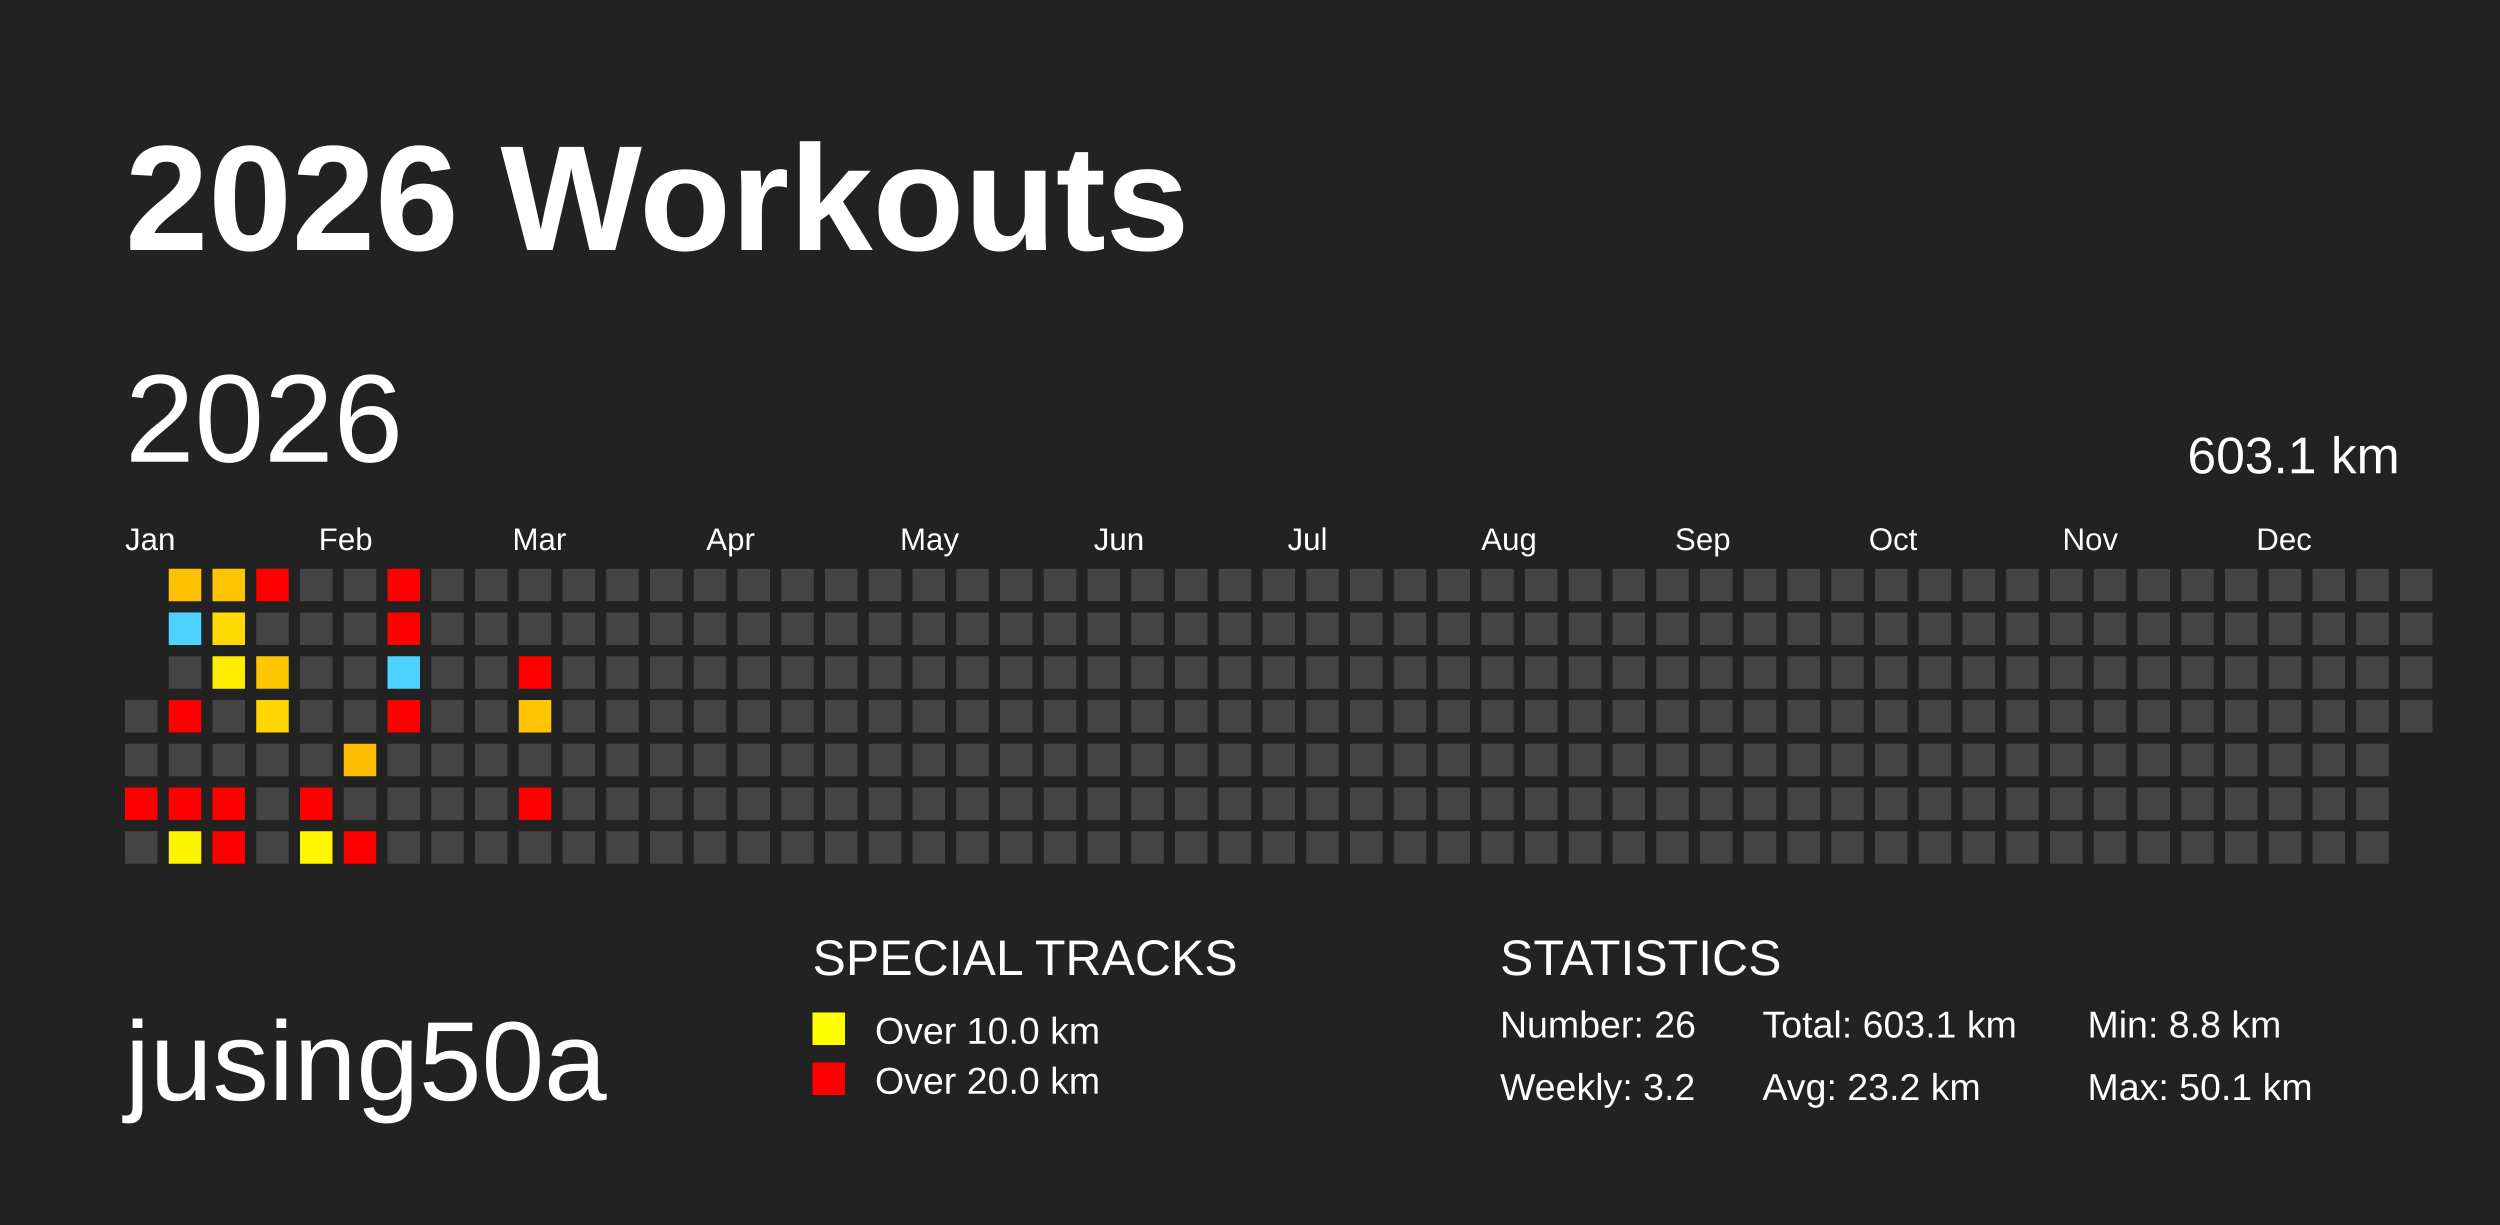
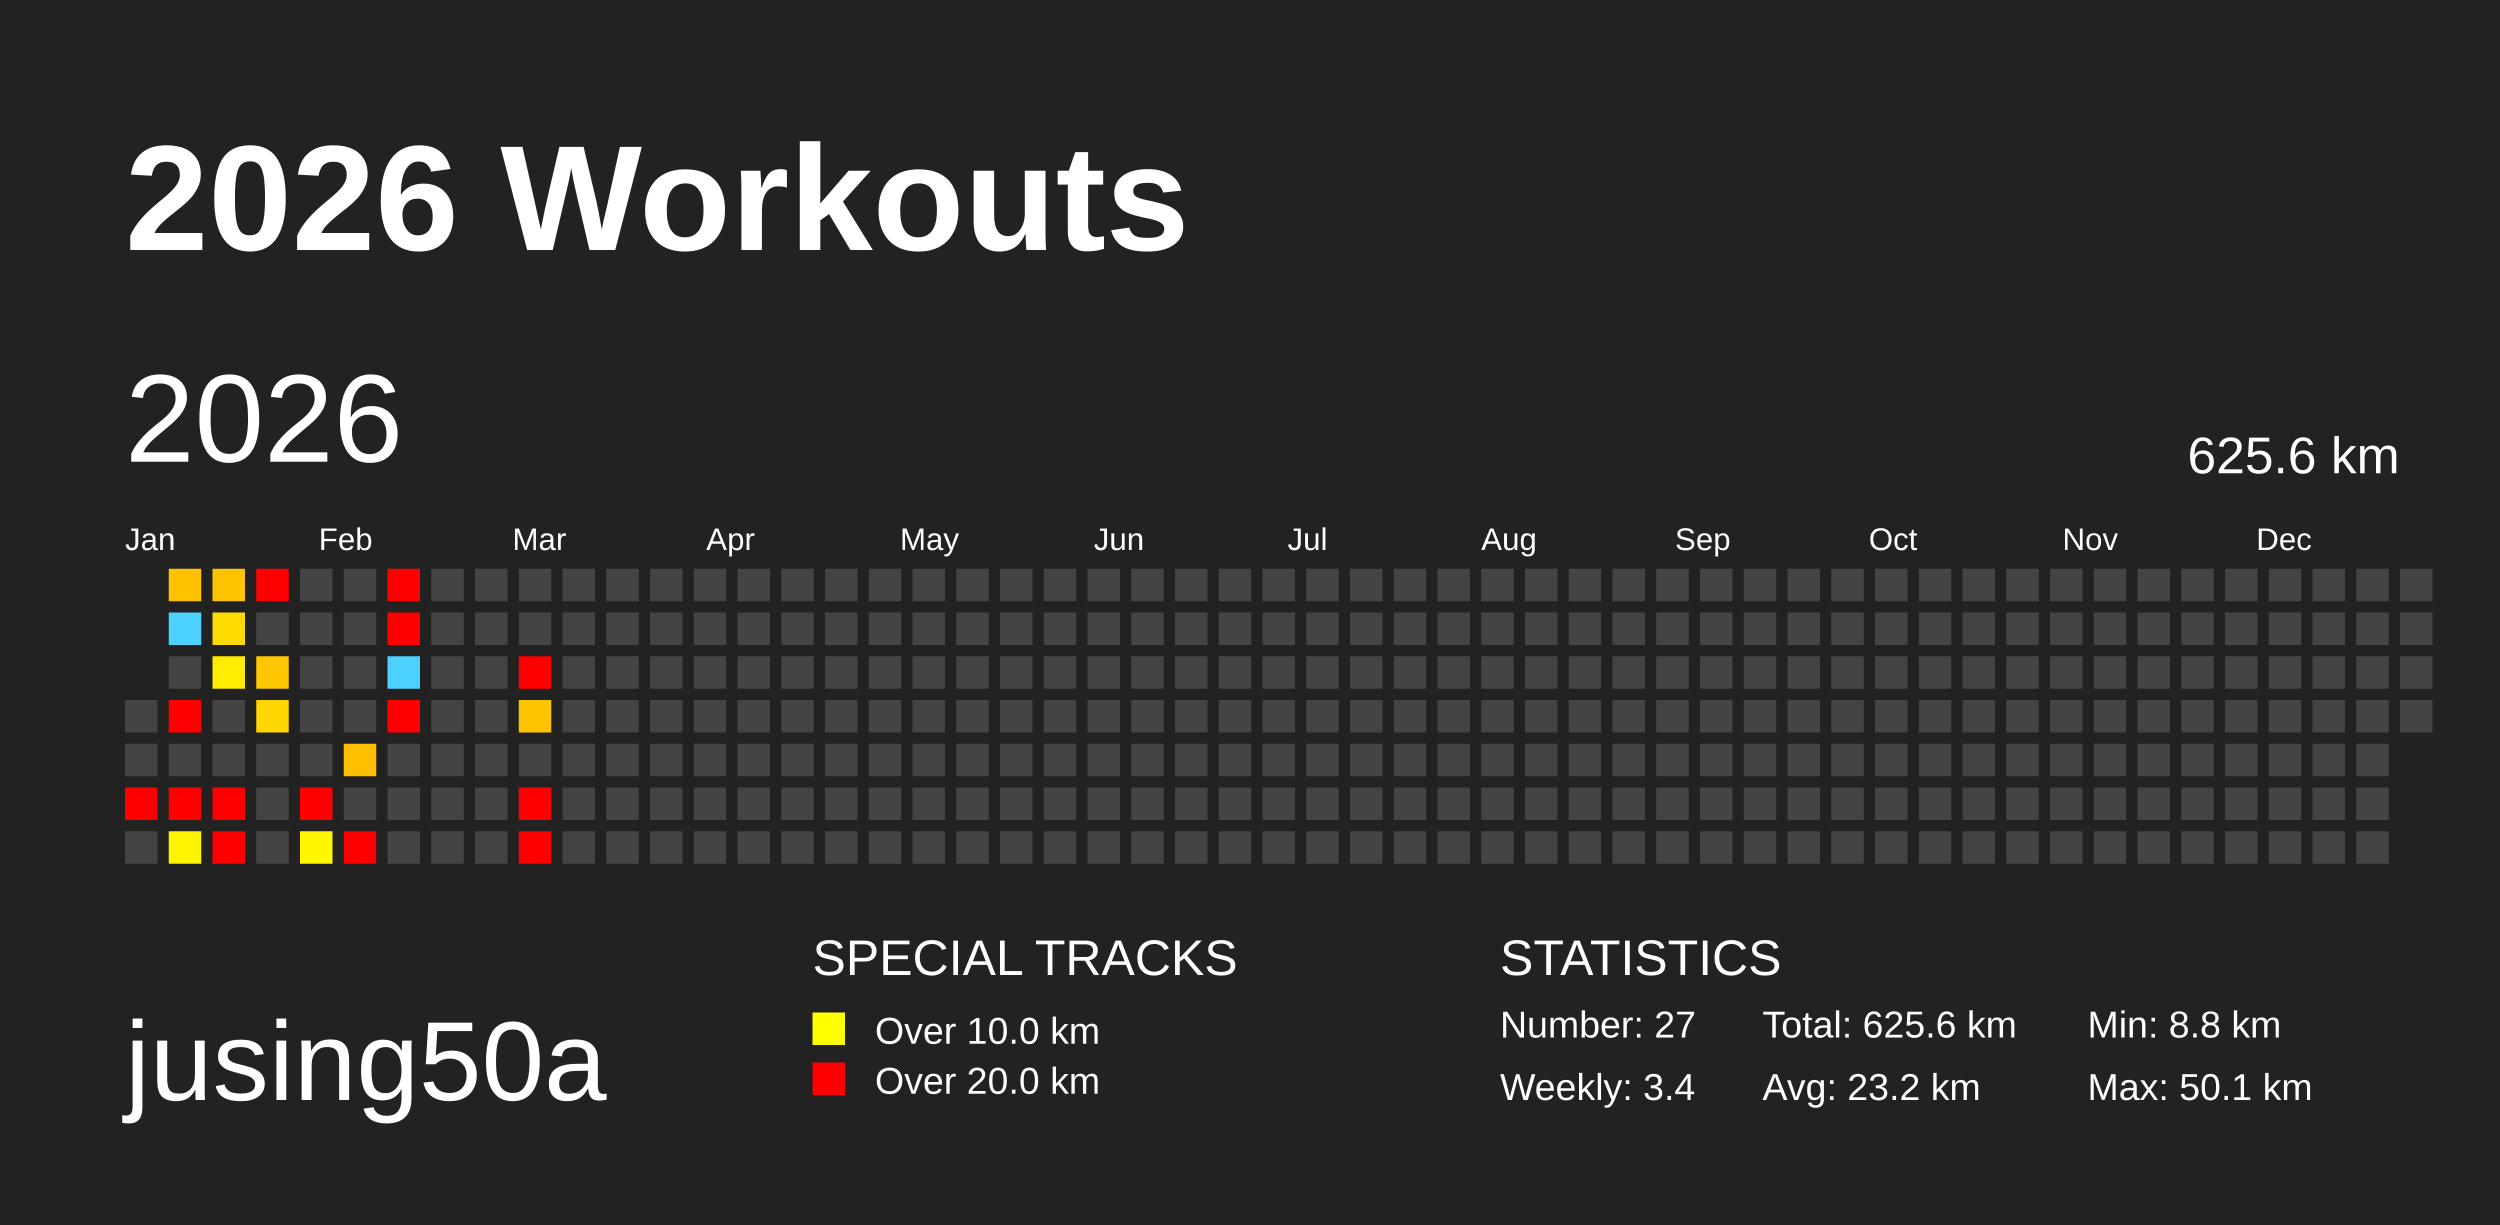
<svg xmlns="http://www.w3.org/2000/svg" baseProfile="full" height="98mm" version="1.1" viewBox="0,0,200,98" width="200mm">
  <defs />
  <rect fill="#222222" height="98" width="200" x="0" y="0" />
  <text fill="#FFFFFF" style="font-size:12px; font-family:Arial; font-weight:bold;" x="10" y="20">2026 Workouts</text>
  <text fill="#FFFFFF" style="font-size:9px; font-family:Arial" x="10" y="88">jusing50a</text>
  <text fill="#FFFFFF" style="font-size:4px; font-family:Arial" x="65" y="78">SPECIAL TRACKS</text>
  <rect fill="yellow" height="2.6" width="2.6" x="65" y="81" />
  <text fill="#FFFFFF" style="font-size:3px; font-family:Arial" x="70" y="83.5">Over 10.0 km</text>
  <rect fill="red" height="2.6" width="2.6" x="65" y="85" />
  <text fill="#FFFFFF" style="font-size:3px; font-family:Arial" x="70" y="87.5">Over 20.0 km</text>
  <text fill="#FFFFFF" style="font-size:4px; font-family:Arial" x="120" y="78">STATISTICS</text>
-   <text fill="#FFFFFF" style="font-size:3px; font-family:Arial" x="120" y="83">Number: 26</text>
-   <text fill="#FFFFFF" style="font-size:3px; font-family:Arial" x="120" y="88">Weekly: 3.2</text>
-   <text fill="#FFFFFF" style="font-size:3px; font-family:Arial" x="141" y="83">Total: 603.1 km</text>
+   <text fill="#FFFFFF" style="font-size:3px; font-family:Arial" x="120" y="83">Number: 27</text>
+   <text fill="#FFFFFF" style="font-size:3px; font-family:Arial" x="120" y="88">Weekly: 3.4</text>
+   <text fill="#FFFFFF" style="font-size:3px; font-family:Arial" x="141" y="83">Total: 625.6 km</text>
  <text fill="#FFFFFF" style="font-size:3px; font-family:Arial" x="141" y="88">Avg: 23.2 km</text>
  <text fill="#FFFFFF" style="font-size:3px; font-family:Arial" x="167" y="83">Min: 8.8 km</text>
  <text fill="#FFFFFF" style="font-size:3px; font-family:Arial" x="167" y="88">Max: 50.1 km</text>
  <text dominant-baseline="hanging" fill="#FFFFFF" style="font-size:10.0px; font-family:Arial;" x="10" y="30">2026</text>
-   <text dominant-baseline="hanging" fill="#FFFFFF" style="font-size:4.125px; font-family:Arial;" x="175" y="35">603.1 km</text>
+   <text dominant-baseline="hanging" fill="#FFFFFF" style="font-size:4.125px; font-family:Arial;" x="175" y="35">625.6 km</text>
  <text fill="#FFFFFF" style="font-size:2.5px; font-family:Arial" x="10.0" y="44">Jan</text>
  <text fill="#FFFFFF" style="font-size:2.5px; font-family:Arial" x="25.5" y="44">Feb</text>
  <text fill="#FFFFFF" style="font-size:2.5px; font-family:Arial" x="41.0" y="44">Mar</text>
  <text fill="#FFFFFF" style="font-size:2.5px; font-family:Arial" x="56.5" y="44">Apr</text>
  <text fill="#FFFFFF" style="font-size:2.5px; font-family:Arial" x="72.0" y="44">May</text>
  <text fill="#FFFFFF" style="font-size:2.5px; font-family:Arial" x="87.5" y="44">Jun</text>
  <text fill="#FFFFFF" style="font-size:2.5px; font-family:Arial" x="103.0" y="44">Jul</text>
  <text fill="#FFFFFF" style="font-size:2.5px; font-family:Arial" x="118.5" y="44">Aug</text>
  <text fill="#FFFFFF" style="font-size:2.5px; font-family:Arial" x="134.0" y="44">Sep</text>
  <text fill="#FFFFFF" style="font-size:2.5px; font-family:Arial" x="149.5" y="44">Oct</text>
  <text fill="#FFFFFF" style="font-size:2.5px; font-family:Arial" x="165.0" y="44">Nov</text>
  <text fill="#FFFFFF" style="font-size:2.5px; font-family:Arial" x="180.5" y="44">Dec</text>
  <rect fill="#444444" height="2.6" width="2.6" x="10.0" y="56.0" />
  <rect fill="#444444" height="2.6" width="2.6" x="10.0" y="59.5" />
  <rect fill="red" height="2.6" width="2.6" x="10.0" y="63.0" />
  <rect fill="#444444" height="2.6" width="2.6" x="10.0" y="66.5" />
  <rect fill="#ffc100" height="2.6" width="2.6" x="13.5" y="45.5" />
  <rect fill="#4dd2ff" height="2.6" width="2.6" x="13.5" y="49.0" />
  <rect fill="#444444" height="2.6" width="2.6" x="13.5" y="52.5" />
  <rect fill="red" height="2.6" width="2.6" x="13.5" y="56.0" />
  <rect fill="#444444" height="2.6" width="2.6" x="13.5" y="59.5" />
  <rect fill="red" height="2.6" width="2.6" x="13.5" y="63.0" />
  <rect fill="#fff400" height="2.6" width="2.6" x="13.5" y="66.5" />
  <rect fill="#ffc400" height="2.6" width="2.6" x="17.0" y="45.5" />
  <rect fill="#ffda00" height="2.6" width="2.6" x="17.0" y="49.0" />
  <rect fill="#ffec00" height="2.6" width="2.6" x="17.0" y="52.5" />
  <rect fill="#444444" height="2.6" width="2.6" x="17.0" y="56.0" />
  <rect fill="#444444" height="2.6" width="2.6" x="17.0" y="59.5" />
  <rect fill="red" height="2.6" width="2.6" x="17.0" y="63.0" />
  <rect fill="red" height="2.6" width="2.6" x="17.0" y="66.5" />
  <rect fill="red" height="2.6" width="2.6" x="20.5" y="45.5" />
  <rect fill="#444444" height="2.6" width="2.6" x="20.5" y="49.0" />
  <rect fill="#ffc700" height="2.6" width="2.6" x="20.5" y="52.5" />
  <rect fill="#ffd600" height="2.6" width="2.6" x="20.5" y="56.0" />
  <rect fill="#444444" height="2.6" width="2.6" x="20.5" y="59.5" />
  <rect fill="#444444" height="2.6" width="2.6" x="20.5" y="63.0" />
  <rect fill="#444444" height="2.6" width="2.6" x="20.5" y="66.5" />
  <rect fill="#444444" height="2.6" width="2.6" x="24.0" y="45.5" />
  <rect fill="#444444" height="2.6" width="2.6" x="24.0" y="49.0" />
  <rect fill="#444444" height="2.6" width="2.6" x="24.0" y="52.5" />
  <rect fill="#444444" height="2.6" width="2.6" x="24.0" y="56.0" />
  <rect fill="#444444" height="2.6" width="2.6" x="24.0" y="59.5" />
  <rect fill="red" height="2.6" width="2.6" x="24.0" y="63.0" />
  <rect fill="#fff600" height="2.6" width="2.6" x="24.0" y="66.5" />
  <rect fill="#444444" height="2.6" width="2.6" x="27.5" y="45.5" />
  <rect fill="#444444" height="2.6" width="2.6" x="27.5" y="49.0" />
  <rect fill="#444444" height="2.6" width="2.6" x="27.5" y="52.5" />
  <rect fill="#444444" height="2.6" width="2.6" x="27.5" y="56.0" />
  <rect fill="#ffbf00" height="2.6" width="2.6" x="27.5" y="59.5" />
  <rect fill="#444444" height="2.6" width="2.6" x="27.5" y="63.0" />
  <rect fill="red" height="2.6" width="2.6" x="27.5" y="66.5" />
  <rect fill="red" height="2.6" width="2.6" x="31.0" y="45.5" />
  <rect fill="red" height="2.6" width="2.6" x="31.0" y="49.0" />
  <rect fill="#4dd2ff" height="2.6" width="2.6" x="31.0" y="52.5" />
  <rect fill="red" height="2.6" width="2.6" x="31.0" y="56.0" />
  <rect fill="#444444" height="2.6" width="2.6" x="31.0" y="59.5" />
  <rect fill="#444444" height="2.6" width="2.6" x="31.0" y="63.0" />
  <rect fill="#444444" height="2.6" width="2.6" x="31.0" y="66.5" />
  <rect fill="#444444" height="2.6" width="2.6" x="34.5" y="45.5" />
  <rect fill="#444444" height="2.6" width="2.6" x="34.5" y="49.0" />
  <rect fill="#444444" height="2.6" width="2.6" x="34.5" y="52.5" />
  <rect fill="#444444" height="2.6" width="2.6" x="34.5" y="56.0" />
  <rect fill="#444444" height="2.6" width="2.6" x="34.5" y="59.5" />
  <rect fill="#444444" height="2.6" width="2.6" x="34.5" y="63.0" />
  <rect fill="#444444" height="2.6" width="2.6" x="34.5" y="66.5" />
  <rect fill="#444444" height="2.6" width="2.6" x="38.0" y="45.5" />
  <rect fill="#444444" height="2.6" width="2.6" x="38.0" y="49.0" />
  <rect fill="#444444" height="2.6" width="2.6" x="38.0" y="52.5" />
  <rect fill="#444444" height="2.6" width="2.6" x="38.0" y="56.0" />
  <rect fill="#444444" height="2.6" width="2.6" x="38.0" y="59.5" />
  <rect fill="#444444" height="2.6" width="2.6" x="38.0" y="63.0" />
  <rect fill="#444444" height="2.6" width="2.6" x="38.0" y="66.5" />
  <rect fill="#444444" height="2.6" width="2.6" x="41.5" y="45.5" />
  <rect fill="#444444" height="2.6" width="2.6" x="41.5" y="49.0" />
  <rect fill="red" height="2.6" width="2.6" x="41.5" y="52.5" />
  <rect fill="#ffc300" height="2.6" width="2.6" x="41.5" y="56.0" />
  <rect fill="#444444" height="2.6" width="2.6" x="41.5" y="59.5" />
  <rect fill="red" height="2.6" width="2.6" x="41.5" y="63.0" />
-   <rect fill="#444444" height="2.6" width="2.6" x="41.5" y="66.5" />
+   <rect fill="red" height="2.6" width="2.6" x="41.5" y="66.5" />
  <rect fill="#444444" height="2.6" width="2.6" x="45.0" y="45.5" />
  <rect fill="#444444" height="2.6" width="2.6" x="45.0" y="49.0" />
  <rect fill="#444444" height="2.6" width="2.6" x="45.0" y="52.5" />
  <rect fill="#444444" height="2.6" width="2.6" x="45.0" y="56.0" />
  <rect fill="#444444" height="2.6" width="2.6" x="45.0" y="59.5" />
  <rect fill="#444444" height="2.6" width="2.6" x="45.0" y="63.0" />
  <rect fill="#444444" height="2.6" width="2.6" x="45.0" y="66.5" />
  <rect fill="#444444" height="2.6" width="2.6" x="48.5" y="45.5" />
  <rect fill="#444444" height="2.6" width="2.6" x="48.5" y="49.0" />
  <rect fill="#444444" height="2.6" width="2.6" x="48.5" y="52.5" />
  <rect fill="#444444" height="2.6" width="2.6" x="48.5" y="56.0" />
  <rect fill="#444444" height="2.6" width="2.6" x="48.5" y="59.5" />
  <rect fill="#444444" height="2.6" width="2.6" x="48.5" y="63.0" />
  <rect fill="#444444" height="2.6" width="2.6" x="48.5" y="66.5" />
  <rect fill="#444444" height="2.6" width="2.6" x="52.0" y="45.5" />
  <rect fill="#444444" height="2.6" width="2.6" x="52.0" y="49.0" />
  <rect fill="#444444" height="2.6" width="2.6" x="52.0" y="52.5" />
  <rect fill="#444444" height="2.6" width="2.6" x="52.0" y="56.0" />
  <rect fill="#444444" height="2.6" width="2.6" x="52.0" y="59.5" />
  <rect fill="#444444" height="2.6" width="2.6" x="52.0" y="63.0" />
  <rect fill="#444444" height="2.6" width="2.6" x="52.0" y="66.5" />
  <rect fill="#444444" height="2.6" width="2.6" x="55.5" y="45.5" />
  <rect fill="#444444" height="2.6" width="2.6" x="55.5" y="49.0" />
  <rect fill="#444444" height="2.6" width="2.6" x="55.5" y="52.5" />
  <rect fill="#444444" height="2.6" width="2.6" x="55.5" y="56.0" />
  <rect fill="#444444" height="2.6" width="2.6" x="55.5" y="59.5" />
  <rect fill="#444444" height="2.6" width="2.6" x="55.5" y="63.0" />
  <rect fill="#444444" height="2.6" width="2.6" x="55.5" y="66.5" />
  <rect fill="#444444" height="2.6" width="2.6" x="59.0" y="45.5" />
  <rect fill="#444444" height="2.6" width="2.6" x="59.0" y="49.0" />
  <rect fill="#444444" height="2.6" width="2.6" x="59.0" y="52.5" />
  <rect fill="#444444" height="2.6" width="2.6" x="59.0" y="56.0" />
  <rect fill="#444444" height="2.6" width="2.6" x="59.0" y="59.5" />
  <rect fill="#444444" height="2.6" width="2.6" x="59.0" y="63.0" />
  <rect fill="#444444" height="2.6" width="2.6" x="59.0" y="66.5" />
  <rect fill="#444444" height="2.6" width="2.6" x="62.5" y="45.5" />
  <rect fill="#444444" height="2.6" width="2.6" x="62.5" y="49.0" />
  <rect fill="#444444" height="2.6" width="2.6" x="62.5" y="52.5" />
  <rect fill="#444444" height="2.6" width="2.6" x="62.5" y="56.0" />
  <rect fill="#444444" height="2.6" width="2.6" x="62.5" y="59.5" />
  <rect fill="#444444" height="2.6" width="2.6" x="62.5" y="63.0" />
  <rect fill="#444444" height="2.6" width="2.6" x="62.5" y="66.5" />
  <rect fill="#444444" height="2.6" width="2.6" x="66.0" y="45.5" />
  <rect fill="#444444" height="2.6" width="2.6" x="66.0" y="49.0" />
  <rect fill="#444444" height="2.6" width="2.6" x="66.0" y="52.5" />
  <rect fill="#444444" height="2.6" width="2.6" x="66.0" y="56.0" />
  <rect fill="#444444" height="2.6" width="2.6" x="66.0" y="59.5" />
  <rect fill="#444444" height="2.6" width="2.6" x="66.0" y="63.0" />
  <rect fill="#444444" height="2.6" width="2.6" x="66.0" y="66.5" />
  <rect fill="#444444" height="2.6" width="2.6" x="69.5" y="45.5" />
  <rect fill="#444444" height="2.6" width="2.6" x="69.5" y="49.0" />
  <rect fill="#444444" height="2.6" width="2.6" x="69.5" y="52.5" />
  <rect fill="#444444" height="2.6" width="2.6" x="69.5" y="56.0" />
  <rect fill="#444444" height="2.6" width="2.6" x="69.5" y="59.5" />
  <rect fill="#444444" height="2.6" width="2.6" x="69.5" y="63.0" />
  <rect fill="#444444" height="2.6" width="2.6" x="69.5" y="66.5" />
  <rect fill="#444444" height="2.6" width="2.6" x="73.0" y="45.5" />
  <rect fill="#444444" height="2.6" width="2.6" x="73.0" y="49.0" />
  <rect fill="#444444" height="2.6" width="2.6" x="73.0" y="52.5" />
  <rect fill="#444444" height="2.6" width="2.6" x="73.0" y="56.0" />
  <rect fill="#444444" height="2.6" width="2.6" x="73.0" y="59.5" />
  <rect fill="#444444" height="2.6" width="2.6" x="73.0" y="63.0" />
  <rect fill="#444444" height="2.6" width="2.6" x="73.0" y="66.5" />
  <rect fill="#444444" height="2.6" width="2.6" x="76.5" y="45.5" />
  <rect fill="#444444" height="2.6" width="2.6" x="76.5" y="49.0" />
  <rect fill="#444444" height="2.6" width="2.6" x="76.5" y="52.5" />
  <rect fill="#444444" height="2.6" width="2.6" x="76.5" y="56.0" />
  <rect fill="#444444" height="2.6" width="2.6" x="76.5" y="59.5" />
  <rect fill="#444444" height="2.6" width="2.6" x="76.5" y="63.0" />
  <rect fill="#444444" height="2.6" width="2.6" x="76.5" y="66.5" />
  <rect fill="#444444" height="2.6" width="2.6" x="80.0" y="45.5" />
  <rect fill="#444444" height="2.6" width="2.6" x="80.0" y="49.0" />
  <rect fill="#444444" height="2.6" width="2.6" x="80.0" y="52.5" />
  <rect fill="#444444" height="2.6" width="2.6" x="80.0" y="56.0" />
  <rect fill="#444444" height="2.6" width="2.6" x="80.0" y="59.5" />
  <rect fill="#444444" height="2.6" width="2.6" x="80.0" y="63.0" />
  <rect fill="#444444" height="2.6" width="2.6" x="80.0" y="66.5" />
  <rect fill="#444444" height="2.6" width="2.6" x="83.5" y="45.5" />
  <rect fill="#444444" height="2.6" width="2.6" x="83.5" y="49.0" />
  <rect fill="#444444" height="2.6" width="2.6" x="83.5" y="52.5" />
  <rect fill="#444444" height="2.6" width="2.6" x="83.5" y="56.0" />
  <rect fill="#444444" height="2.6" width="2.6" x="83.5" y="59.5" />
  <rect fill="#444444" height="2.6" width="2.6" x="83.5" y="63.0" />
  <rect fill="#444444" height="2.6" width="2.6" x="83.5" y="66.5" />
  <rect fill="#444444" height="2.6" width="2.6" x="87.0" y="45.5" />
  <rect fill="#444444" height="2.6" width="2.6" x="87.0" y="49.0" />
  <rect fill="#444444" height="2.6" width="2.6" x="87.0" y="52.5" />
  <rect fill="#444444" height="2.6" width="2.6" x="87.0" y="56.0" />
  <rect fill="#444444" height="2.6" width="2.6" x="87.0" y="59.5" />
  <rect fill="#444444" height="2.6" width="2.6" x="87.0" y="63.0" />
  <rect fill="#444444" height="2.6" width="2.6" x="87.0" y="66.5" />
  <rect fill="#444444" height="2.6" width="2.6" x="90.5" y="45.5" />
  <rect fill="#444444" height="2.6" width="2.6" x="90.5" y="49.0" />
  <rect fill="#444444" height="2.6" width="2.6" x="90.5" y="52.5" />
  <rect fill="#444444" height="2.6" width="2.6" x="90.5" y="56.0" />
  <rect fill="#444444" height="2.6" width="2.6" x="90.5" y="59.5" />
  <rect fill="#444444" height="2.6" width="2.6" x="90.5" y="63.0" />
  <rect fill="#444444" height="2.6" width="2.6" x="90.5" y="66.5" />
  <rect fill="#444444" height="2.6" width="2.6" x="94.0" y="45.5" />
  <rect fill="#444444" height="2.6" width="2.6" x="94.0" y="49.0" />
  <rect fill="#444444" height="2.6" width="2.6" x="94.0" y="52.5" />
  <rect fill="#444444" height="2.6" width="2.6" x="94.0" y="56.0" />
  <rect fill="#444444" height="2.6" width="2.6" x="94.0" y="59.5" />
  <rect fill="#444444" height="2.6" width="2.6" x="94.0" y="63.0" />
  <rect fill="#444444" height="2.6" width="2.6" x="94.0" y="66.5" />
  <rect fill="#444444" height="2.6" width="2.6" x="97.5" y="45.5" />
  <rect fill="#444444" height="2.6" width="2.6" x="97.5" y="49.0" />
  <rect fill="#444444" height="2.6" width="2.6" x="97.5" y="52.5" />
  <rect fill="#444444" height="2.6" width="2.6" x="97.5" y="56.0" />
  <rect fill="#444444" height="2.6" width="2.6" x="97.5" y="59.5" />
  <rect fill="#444444" height="2.6" width="2.6" x="97.5" y="63.0" />
  <rect fill="#444444" height="2.6" width="2.6" x="97.5" y="66.5" />
  <rect fill="#444444" height="2.6" width="2.6" x="101.0" y="45.5" />
  <rect fill="#444444" height="2.6" width="2.6" x="101.0" y="49.0" />
  <rect fill="#444444" height="2.6" width="2.6" x="101.0" y="52.5" />
  <rect fill="#444444" height="2.6" width="2.6" x="101.0" y="56.0" />
  <rect fill="#444444" height="2.6" width="2.6" x="101.0" y="59.5" />
  <rect fill="#444444" height="2.6" width="2.6" x="101.0" y="63.0" />
  <rect fill="#444444" height="2.6" width="2.6" x="101.0" y="66.5" />
  <rect fill="#444444" height="2.6" width="2.6" x="104.5" y="45.5" />
  <rect fill="#444444" height="2.6" width="2.6" x="104.5" y="49.0" />
  <rect fill="#444444" height="2.6" width="2.6" x="104.5" y="52.5" />
  <rect fill="#444444" height="2.6" width="2.6" x="104.5" y="56.0" />
  <rect fill="#444444" height="2.6" width="2.6" x="104.5" y="59.5" />
  <rect fill="#444444" height="2.6" width="2.6" x="104.5" y="63.0" />
  <rect fill="#444444" height="2.6" width="2.6" x="104.5" y="66.5" />
  <rect fill="#444444" height="2.6" width="2.6" x="108.0" y="45.5" />
  <rect fill="#444444" height="2.6" width="2.6" x="108.0" y="49.0" />
  <rect fill="#444444" height="2.6" width="2.6" x="108.0" y="52.5" />
  <rect fill="#444444" height="2.6" width="2.6" x="108.0" y="56.0" />
  <rect fill="#444444" height="2.6" width="2.6" x="108.0" y="59.5" />
  <rect fill="#444444" height="2.6" width="2.6" x="108.0" y="63.0" />
  <rect fill="#444444" height="2.6" width="2.6" x="108.0" y="66.5" />
  <rect fill="#444444" height="2.6" width="2.6" x="111.5" y="45.5" />
  <rect fill="#444444" height="2.6" width="2.6" x="111.5" y="49.0" />
  <rect fill="#444444" height="2.6" width="2.6" x="111.5" y="52.5" />
  <rect fill="#444444" height="2.6" width="2.6" x="111.5" y="56.0" />
  <rect fill="#444444" height="2.6" width="2.6" x="111.5" y="59.5" />
  <rect fill="#444444" height="2.6" width="2.6" x="111.5" y="63.0" />
  <rect fill="#444444" height="2.6" width="2.6" x="111.5" y="66.5" />
  <rect fill="#444444" height="2.6" width="2.6" x="115.0" y="45.5" />
  <rect fill="#444444" height="2.6" width="2.6" x="115.0" y="49.0" />
  <rect fill="#444444" height="2.6" width="2.6" x="115.0" y="52.5" />
  <rect fill="#444444" height="2.6" width="2.6" x="115.0" y="56.0" />
  <rect fill="#444444" height="2.6" width="2.6" x="115.0" y="59.5" />
  <rect fill="#444444" height="2.6" width="2.6" x="115.0" y="63.0" />
  <rect fill="#444444" height="2.6" width="2.6" x="115.0" y="66.5" />
  <rect fill="#444444" height="2.6" width="2.6" x="118.5" y="45.5" />
  <rect fill="#444444" height="2.6" width="2.6" x="118.5" y="49.0" />
  <rect fill="#444444" height="2.6" width="2.6" x="118.5" y="52.5" />
  <rect fill="#444444" height="2.6" width="2.6" x="118.5" y="56.0" />
  <rect fill="#444444" height="2.6" width="2.6" x="118.5" y="59.5" />
  <rect fill="#444444" height="2.6" width="2.6" x="118.5" y="63.0" />
  <rect fill="#444444" height="2.6" width="2.6" x="118.5" y="66.5" />
  <rect fill="#444444" height="2.6" width="2.6" x="122.0" y="45.5" />
  <rect fill="#444444" height="2.6" width="2.6" x="122.0" y="49.0" />
  <rect fill="#444444" height="2.6" width="2.6" x="122.0" y="52.5" />
  <rect fill="#444444" height="2.6" width="2.6" x="122.0" y="56.0" />
  <rect fill="#444444" height="2.6" width="2.6" x="122.0" y="59.5" />
  <rect fill="#444444" height="2.6" width="2.6" x="122.0" y="63.0" />
  <rect fill="#444444" height="2.6" width="2.6" x="122.0" y="66.5" />
  <rect fill="#444444" height="2.6" width="2.6" x="125.5" y="45.5" />
  <rect fill="#444444" height="2.6" width="2.6" x="125.5" y="49.0" />
  <rect fill="#444444" height="2.6" width="2.6" x="125.5" y="52.5" />
  <rect fill="#444444" height="2.6" width="2.6" x="125.5" y="56.0" />
  <rect fill="#444444" height="2.6" width="2.6" x="125.5" y="59.5" />
  <rect fill="#444444" height="2.6" width="2.6" x="125.5" y="63.0" />
  <rect fill="#444444" height="2.6" width="2.6" x="125.5" y="66.5" />
  <rect fill="#444444" height="2.6" width="2.6" x="129.0" y="45.5" />
  <rect fill="#444444" height="2.6" width="2.6" x="129.0" y="49.0" />
  <rect fill="#444444" height="2.6" width="2.6" x="129.0" y="52.5" />
  <rect fill="#444444" height="2.6" width="2.6" x="129.0" y="56.0" />
  <rect fill="#444444" height="2.6" width="2.6" x="129.0" y="59.5" />
  <rect fill="#444444" height="2.6" width="2.6" x="129.0" y="63.0" />
  <rect fill="#444444" height="2.6" width="2.6" x="129.0" y="66.5" />
  <rect fill="#444444" height="2.6" width="2.6" x="132.5" y="45.5" />
  <rect fill="#444444" height="2.6" width="2.6" x="132.5" y="49.0" />
  <rect fill="#444444" height="2.6" width="2.6" x="132.5" y="52.5" />
  <rect fill="#444444" height="2.6" width="2.6" x="132.5" y="56.0" />
  <rect fill="#444444" height="2.6" width="2.6" x="132.5" y="59.5" />
  <rect fill="#444444" height="2.6" width="2.6" x="132.5" y="63.0" />
  <rect fill="#444444" height="2.6" width="2.6" x="132.5" y="66.5" />
  <rect fill="#444444" height="2.6" width="2.6" x="136.0" y="45.5" />
  <rect fill="#444444" height="2.6" width="2.6" x="136.0" y="49.0" />
  <rect fill="#444444" height="2.6" width="2.6" x="136.0" y="52.5" />
  <rect fill="#444444" height="2.6" width="2.6" x="136.0" y="56.0" />
  <rect fill="#444444" height="2.6" width="2.6" x="136.0" y="59.5" />
  <rect fill="#444444" height="2.6" width="2.6" x="136.0" y="63.0" />
  <rect fill="#444444" height="2.6" width="2.6" x="136.0" y="66.5" />
  <rect fill="#444444" height="2.6" width="2.6" x="139.5" y="45.5" />
  <rect fill="#444444" height="2.6" width="2.6" x="139.5" y="49.0" />
  <rect fill="#444444" height="2.6" width="2.6" x="139.5" y="52.5" />
  <rect fill="#444444" height="2.6" width="2.6" x="139.5" y="56.0" />
  <rect fill="#444444" height="2.6" width="2.6" x="139.5" y="59.5" />
  <rect fill="#444444" height="2.6" width="2.6" x="139.5" y="63.0" />
  <rect fill="#444444" height="2.6" width="2.6" x="139.5" y="66.5" />
  <rect fill="#444444" height="2.6" width="2.6" x="143.0" y="45.5" />
  <rect fill="#444444" height="2.6" width="2.6" x="143.0" y="49.0" />
  <rect fill="#444444" height="2.6" width="2.6" x="143.0" y="52.5" />
  <rect fill="#444444" height="2.6" width="2.6" x="143.0" y="56.0" />
  <rect fill="#444444" height="2.6" width="2.6" x="143.0" y="59.5" />
  <rect fill="#444444" height="2.6" width="2.6" x="143.0" y="63.0" />
  <rect fill="#444444" height="2.6" width="2.6" x="143.0" y="66.5" />
  <rect fill="#444444" height="2.6" width="2.6" x="146.5" y="45.5" />
  <rect fill="#444444" height="2.6" width="2.6" x="146.5" y="49.0" />
  <rect fill="#444444" height="2.6" width="2.6" x="146.5" y="52.5" />
  <rect fill="#444444" height="2.6" width="2.6" x="146.5" y="56.0" />
  <rect fill="#444444" height="2.6" width="2.6" x="146.5" y="59.5" />
  <rect fill="#444444" height="2.6" width="2.6" x="146.5" y="63.0" />
  <rect fill="#444444" height="2.6" width="2.6" x="146.5" y="66.5" />
  <rect fill="#444444" height="2.6" width="2.6" x="150.0" y="45.5" />
  <rect fill="#444444" height="2.6" width="2.6" x="150.0" y="49.0" />
  <rect fill="#444444" height="2.6" width="2.6" x="150.0" y="52.5" />
  <rect fill="#444444" height="2.6" width="2.6" x="150.0" y="56.0" />
  <rect fill="#444444" height="2.6" width="2.6" x="150.0" y="59.5" />
  <rect fill="#444444" height="2.6" width="2.6" x="150.0" y="63.0" />
  <rect fill="#444444" height="2.6" width="2.6" x="150.0" y="66.5" />
  <rect fill="#444444" height="2.6" width="2.6" x="153.5" y="45.5" />
  <rect fill="#444444" height="2.6" width="2.6" x="153.5" y="49.0" />
  <rect fill="#444444" height="2.6" width="2.6" x="153.5" y="52.5" />
  <rect fill="#444444" height="2.6" width="2.6" x="153.5" y="56.0" />
  <rect fill="#444444" height="2.6" width="2.6" x="153.5" y="59.5" />
  <rect fill="#444444" height="2.6" width="2.6" x="153.5" y="63.0" />
  <rect fill="#444444" height="2.6" width="2.6" x="153.5" y="66.5" />
  <rect fill="#444444" height="2.6" width="2.6" x="157.0" y="45.5" />
  <rect fill="#444444" height="2.6" width="2.6" x="157.0" y="49.0" />
  <rect fill="#444444" height="2.6" width="2.6" x="157.0" y="52.5" />
  <rect fill="#444444" height="2.6" width="2.6" x="157.0" y="56.0" />
  <rect fill="#444444" height="2.6" width="2.6" x="157.0" y="59.5" />
  <rect fill="#444444" height="2.6" width="2.6" x="157.0" y="63.0" />
  <rect fill="#444444" height="2.6" width="2.6" x="157.0" y="66.5" />
  <rect fill="#444444" height="2.6" width="2.6" x="160.5" y="45.5" />
  <rect fill="#444444" height="2.6" width="2.6" x="160.5" y="49.0" />
  <rect fill="#444444" height="2.6" width="2.6" x="160.5" y="52.5" />
  <rect fill="#444444" height="2.6" width="2.6" x="160.5" y="56.0" />
  <rect fill="#444444" height="2.6" width="2.6" x="160.5" y="59.5" />
  <rect fill="#444444" height="2.6" width="2.6" x="160.5" y="63.0" />
  <rect fill="#444444" height="2.6" width="2.6" x="160.5" y="66.5" />
  <rect fill="#444444" height="2.6" width="2.6" x="164.0" y="45.5" />
  <rect fill="#444444" height="2.6" width="2.6" x="164.0" y="49.0" />
  <rect fill="#444444" height="2.6" width="2.6" x="164.0" y="52.5" />
  <rect fill="#444444" height="2.6" width="2.6" x="164.0" y="56.0" />
  <rect fill="#444444" height="2.6" width="2.6" x="164.0" y="59.5" />
  <rect fill="#444444" height="2.6" width="2.6" x="164.0" y="63.0" />
  <rect fill="#444444" height="2.6" width="2.6" x="164.0" y="66.5" />
  <rect fill="#444444" height="2.6" width="2.6" x="167.5" y="45.5" />
  <rect fill="#444444" height="2.6" width="2.6" x="167.5" y="49.0" />
  <rect fill="#444444" height="2.6" width="2.6" x="167.5" y="52.5" />
  <rect fill="#444444" height="2.6" width="2.6" x="167.5" y="56.0" />
  <rect fill="#444444" height="2.6" width="2.6" x="167.5" y="59.5" />
  <rect fill="#444444" height="2.6" width="2.6" x="167.5" y="63.0" />
  <rect fill="#444444" height="2.6" width="2.6" x="167.5" y="66.5" />
  <rect fill="#444444" height="2.6" width="2.6" x="171.0" y="45.5" />
  <rect fill="#444444" height="2.6" width="2.6" x="171.0" y="49.0" />
  <rect fill="#444444" height="2.6" width="2.6" x="171.0" y="52.5" />
  <rect fill="#444444" height="2.6" width="2.6" x="171.0" y="56.0" />
  <rect fill="#444444" height="2.6" width="2.6" x="171.0" y="59.5" />
  <rect fill="#444444" height="2.6" width="2.6" x="171.0" y="63.0" />
  <rect fill="#444444" height="2.6" width="2.6" x="171.0" y="66.5" />
  <rect fill="#444444" height="2.6" width="2.6" x="174.5" y="45.5" />
  <rect fill="#444444" height="2.6" width="2.6" x="174.5" y="49.0" />
  <rect fill="#444444" height="2.6" width="2.6" x="174.5" y="52.5" />
  <rect fill="#444444" height="2.6" width="2.6" x="174.5" y="56.0" />
  <rect fill="#444444" height="2.6" width="2.6" x="174.5" y="59.5" />
  <rect fill="#444444" height="2.6" width="2.6" x="174.5" y="63.0" />
  <rect fill="#444444" height="2.6" width="2.6" x="174.5" y="66.5" />
  <rect fill="#444444" height="2.6" width="2.6" x="178.0" y="45.5" />
  <rect fill="#444444" height="2.6" width="2.6" x="178.0" y="49.0" />
  <rect fill="#444444" height="2.6" width="2.6" x="178.0" y="52.5" />
  <rect fill="#444444" height="2.6" width="2.6" x="178.0" y="56.0" />
  <rect fill="#444444" height="2.6" width="2.6" x="178.0" y="59.5" />
  <rect fill="#444444" height="2.6" width="2.6" x="178.0" y="63.0" />
  <rect fill="#444444" height="2.6" width="2.6" x="178.0" y="66.5" />
  <rect fill="#444444" height="2.6" width="2.6" x="181.5" y="45.5" />
  <rect fill="#444444" height="2.6" width="2.6" x="181.5" y="49.0" />
  <rect fill="#444444" height="2.6" width="2.6" x="181.5" y="52.5" />
  <rect fill="#444444" height="2.6" width="2.6" x="181.5" y="56.0" />
  <rect fill="#444444" height="2.6" width="2.6" x="181.5" y="59.5" />
  <rect fill="#444444" height="2.6" width="2.6" x="181.5" y="63.0" />
  <rect fill="#444444" height="2.6" width="2.6" x="181.5" y="66.5" />
  <rect fill="#444444" height="2.6" width="2.6" x="185.0" y="45.5" />
  <rect fill="#444444" height="2.6" width="2.6" x="185.0" y="49.0" />
  <rect fill="#444444" height="2.6" width="2.6" x="185.0" y="52.5" />
  <rect fill="#444444" height="2.6" width="2.6" x="185.0" y="56.0" />
  <rect fill="#444444" height="2.6" width="2.6" x="185.0" y="59.5" />
  <rect fill="#444444" height="2.6" width="2.6" x="185.0" y="63.0" />
  <rect fill="#444444" height="2.6" width="2.6" x="185.0" y="66.5" />
  <rect fill="#444444" height="2.6" width="2.6" x="188.5" y="45.5" />
  <rect fill="#444444" height="2.6" width="2.6" x="188.5" y="49.0" />
  <rect fill="#444444" height="2.6" width="2.6" x="188.5" y="52.5" />
  <rect fill="#444444" height="2.6" width="2.6" x="188.5" y="56.0" />
  <rect fill="#444444" height="2.6" width="2.6" x="188.5" y="59.5" />
  <rect fill="#444444" height="2.6" width="2.6" x="188.5" y="63.0" />
  <rect fill="#444444" height="2.6" width="2.6" x="188.5" y="66.5" />
  <rect fill="#444444" height="2.6" width="2.6" x="192.0" y="45.5" />
  <rect fill="#444444" height="2.6" width="2.6" x="192.0" y="49.0" />
  <rect fill="#444444" height="2.6" width="2.6" x="192.0" y="52.5" />
  <rect fill="#444444" height="2.6" width="2.6" x="192.0" y="56.0" />
</svg>
